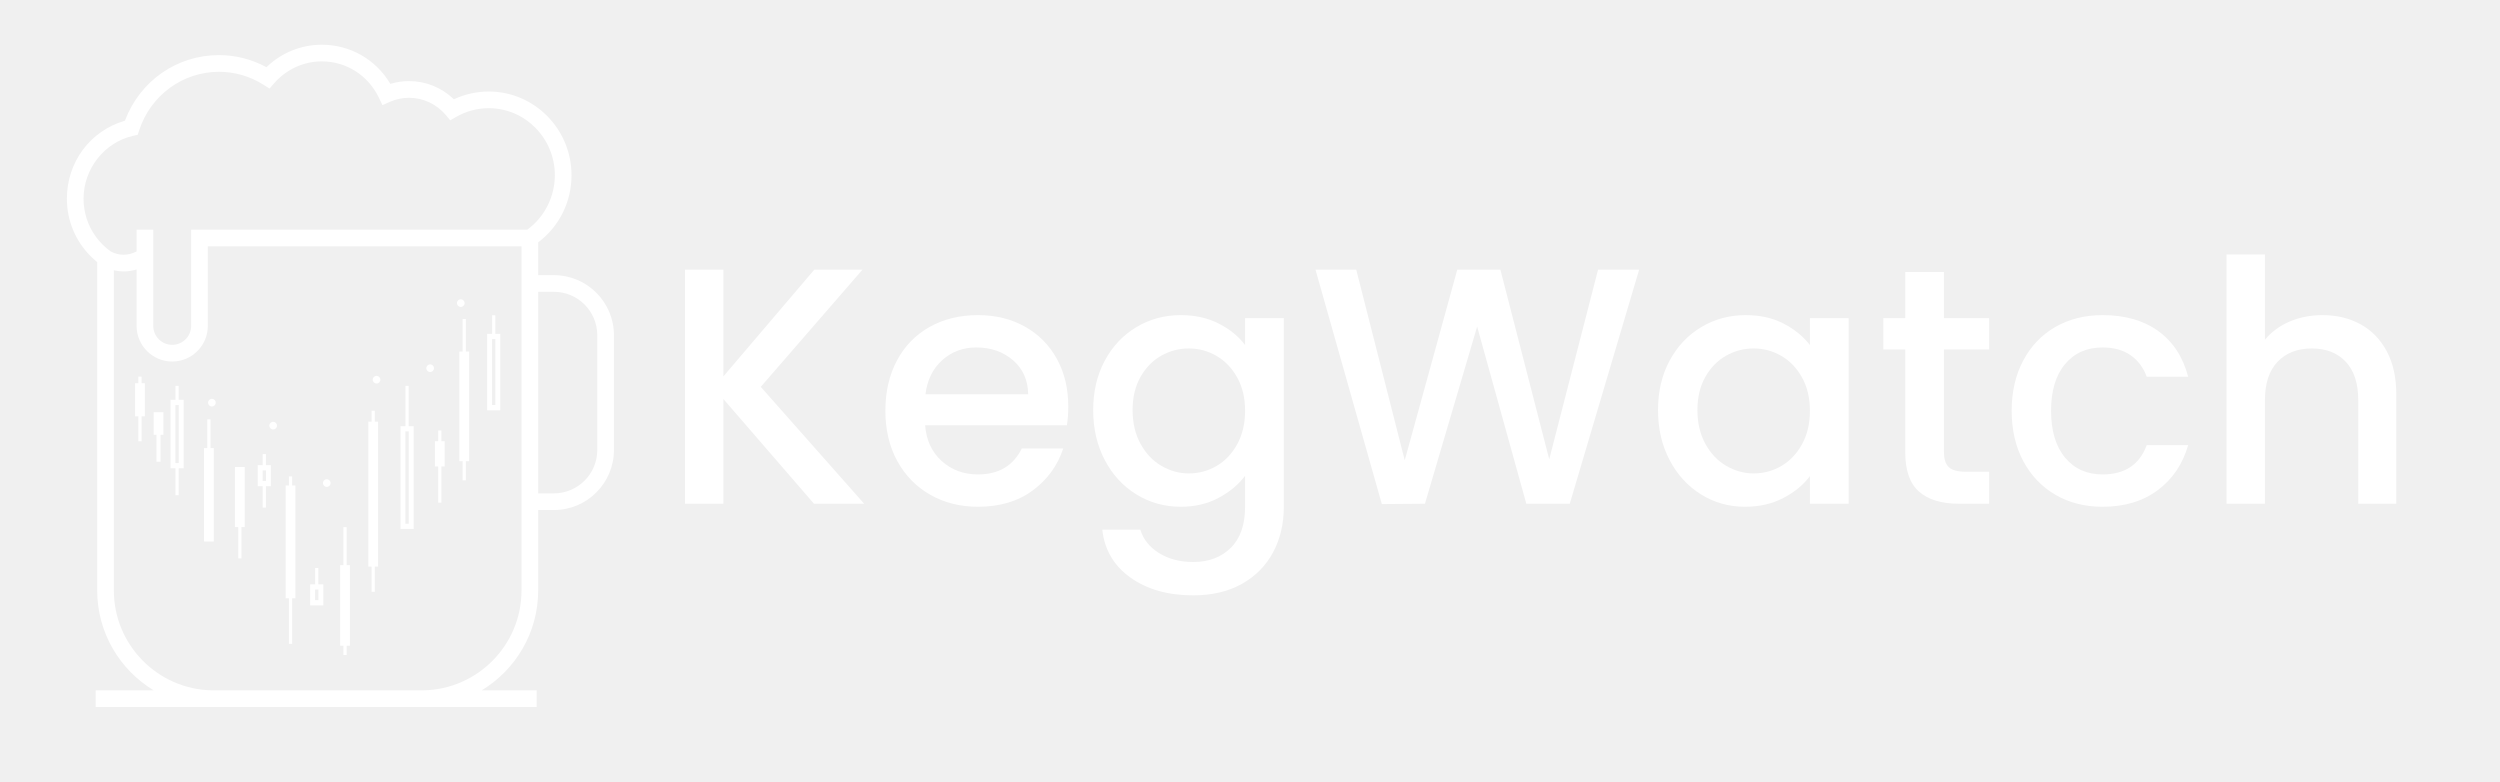
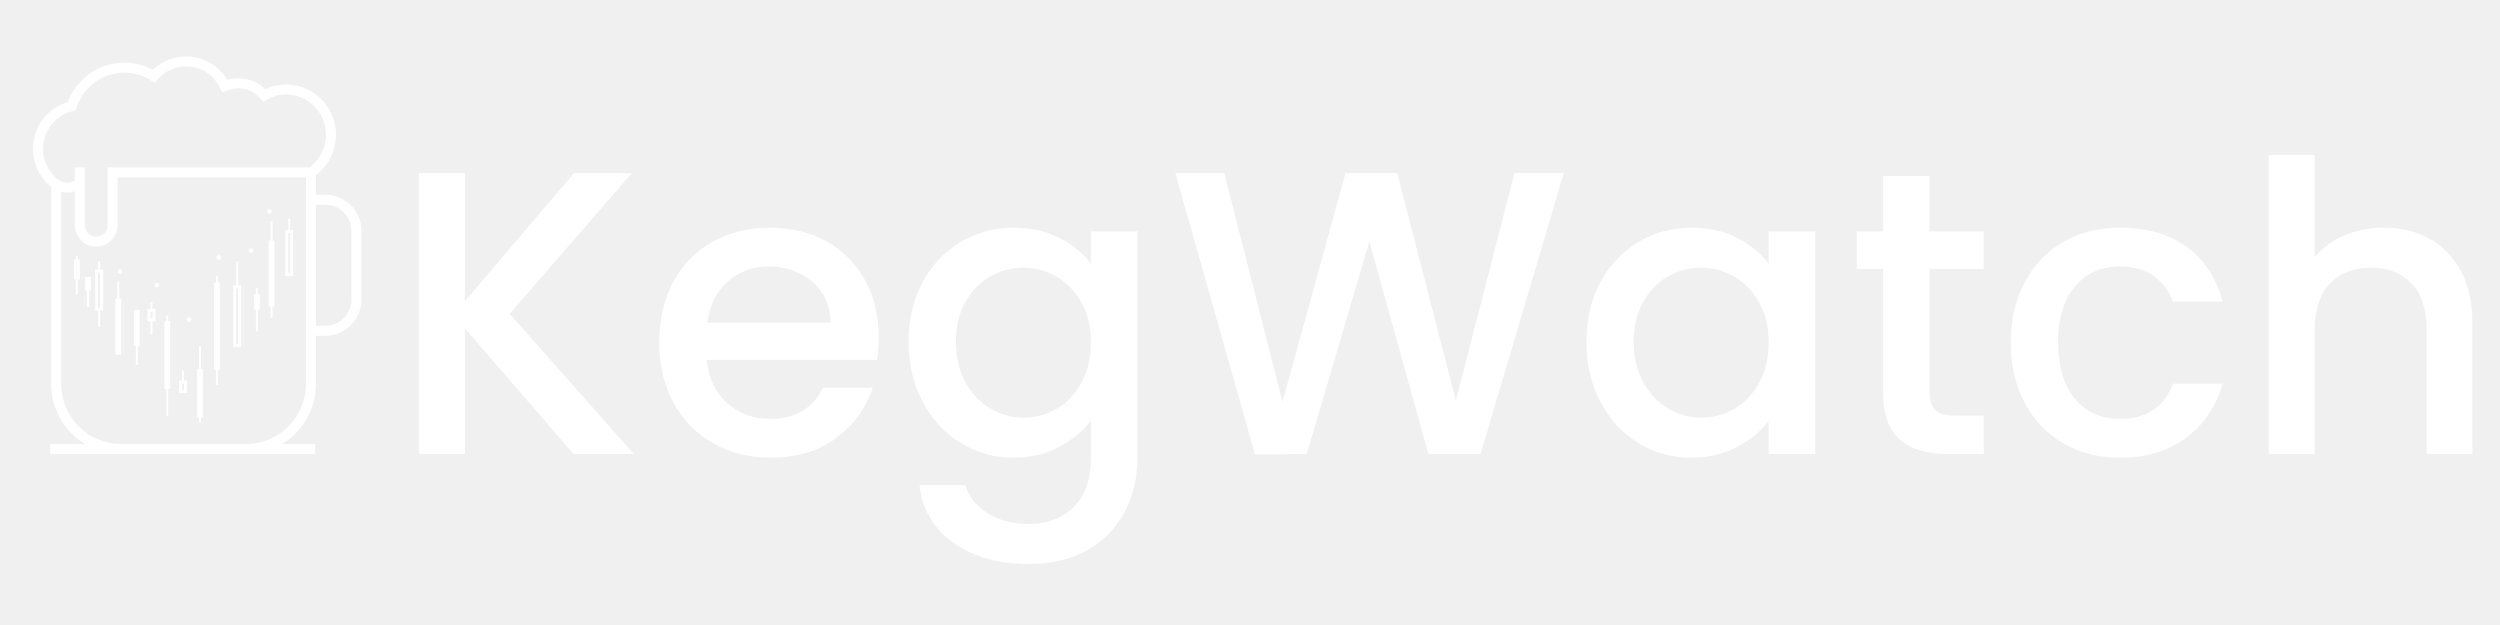
- <svg xmlns="http://www.w3.org/2000/svg" width="100%" height="100%" viewBox="0 0 2400 750" version="1.1" xml:space="preserve" style="fill-rule:evenodd;clip-rule:evenodd;stroke-linejoin:round;stroke-miterlimit:2;">
-   <g id="KegWatch" transform="matrix(1,0,0,1,-66.8973,-7.3763)">
+ <svg xmlns="http://www.w3.org/2000/svg" width="100%" height="100%" viewBox="0 0 2000 500" version="1.1" xml:space="preserve" style="fill-rule:evenodd;clip-rule:evenodd;stroke-linejoin:round;stroke-miterlimit:2;">
+   <g id="KegWatch" transform="matrix(1,0,0,1,-389.46,-127.723)">
    <g transform="matrix(4.16667,0,0,4.16667,-885.929,22.6121)">
      <path d="M416.218,112.403L395.343,88.27L395.343,112.403L386.497,112.403L386.497,58.47L395.343,58.47L395.343,83.07L416.296,58.47L427.393,58.47L403.957,85.476L427.781,112.403L416.218,112.403Z" style="fill:white;fill-rule:nonzero;" />
    </g>
    <g transform="matrix(4.16667,0,0,4.16667,-885.929,22.6121)">
      <path d="M465.572,87.183C465.521,83.924 464.356,81.312 462.08,79.345C459.803,77.38 456.984,76.397 453.622,76.397C450.568,76.397 447.957,77.366 445.784,79.306C443.611,81.247 442.317,83.873 441.904,87.183L465.572,87.183ZM474.496,94.323L441.826,94.323C442.084,97.737 443.352,100.479 445.628,102.548C447.904,104.618 450.698,105.652 454.009,105.652C458.769,105.652 462.131,103.661 464.098,99.677L473.643,99.677C472.349,103.609 470.008,106.83 466.62,109.338C463.23,111.848 459.027,113.101 454.009,113.101C449.922,113.101 446.261,112.184 443.029,110.347C439.795,108.511 437.26,105.924 435.424,102.587C433.587,99.25 432.669,95.384 432.669,90.986C432.669,86.589 433.562,82.721 435.346,79.384C437.131,76.047 439.64,73.474 442.874,71.663C446.106,69.853 449.819,68.947 454.009,68.947C458.045,68.947 461.64,69.827 464.796,71.585C467.951,73.345 470.409,75.815 472.168,78.996C473.927,82.178 474.807,85.839 474.807,89.977C474.807,91.581 474.702,93.03 474.496,94.323Z" style="fill:white;fill-rule:nonzero;" />
    </g>
    <g transform="matrix(4.16667,0,0,4.16667,-885.929,22.6121)">
      <path d="M513.723,83.303C512.507,81.13 510.916,79.475 508.95,78.337C506.983,77.199 504.862,76.629 502.587,76.629C500.31,76.629 498.188,77.186 496.224,78.298C494.257,79.411 492.666,81.04 491.451,83.187C490.234,85.334 489.627,87.882 489.627,90.83C489.627,93.779 490.234,96.367 491.451,98.591C492.666,100.815 494.271,102.509 496.263,103.673C498.253,104.837 500.361,105.419 502.587,105.419C504.862,105.419 506.983,104.851 508.95,103.712C510.916,102.575 512.507,100.906 513.723,98.707C514.938,96.509 515.546,93.934 515.546,90.986C515.546,88.037 514.938,85.476 513.723,83.303ZM509.532,70.926C512.093,72.245 514.098,73.888 515.546,75.853L515.546,69.645L524.471,69.645L524.471,113.101C524.471,117.033 523.643,120.538 521.987,123.617C520.331,126.694 517.938,129.113 514.809,130.872C511.679,132.63 507.941,133.511 503.596,133.511C497.801,133.511 492.989,132.153 489.162,129.437C485.333,126.721 483.16,123.035 482.644,118.378L491.412,118.378C492.084,120.602 493.52,122.4 495.719,123.772C497.917,125.142 500.542,125.828 503.596,125.828C507.165,125.828 510.049,124.742 512.248,122.569C514.445,120.396 515.546,117.24 515.546,113.101L515.546,105.962C514.044,107.98 512.016,109.675 509.454,111.045C506.894,112.415 503.983,113.101 500.725,113.101C496.999,113.101 493.597,112.158 490.52,110.269C487.441,108.381 485.01,105.743 483.226,102.354C481.44,98.967 480.548,95.125 480.548,90.83C480.548,86.537 481.44,82.735 483.226,79.423C485.01,76.113 487.441,73.539 490.52,71.702C493.597,69.866 496.999,68.947 500.725,68.947C504.034,68.947 506.972,69.607 509.532,70.926Z" style="fill:white;fill-rule:nonzero;" />
    </g>
    <g transform="matrix(4.16667,0,0,4.16667,-885.929,22.6121)">
      <path d="M606.339,58.47L590.354,112.403L580.343,112.403L569.013,71.585L556.985,112.403L547.052,112.481L531.765,58.47L541.154,58.47L552.329,102.392L564.435,58.47L574.367,58.47L585.62,102.16L596.872,58.47L606.339,58.47Z" style="fill:white;fill-rule:nonzero;" />
    </g>
    <g transform="matrix(4.16667,0,0,4.16667,-885.929,22.6121)">
      <path d="M643.859,83.303C642.644,81.13 641.053,79.475 639.087,78.337C637.12,77.199 634.999,76.629 632.724,76.629C630.446,76.629 628.325,77.186 626.36,78.298C624.394,79.411 622.803,81.04 621.588,83.187C620.371,85.334 619.764,87.882 619.764,90.83C619.764,93.779 620.371,96.367 621.588,98.591C622.803,100.815 624.407,102.509 626.399,103.673C628.39,104.837 630.498,105.419 632.724,105.419C634.999,105.419 637.12,104.851 639.087,103.712C641.053,102.575 642.644,100.906 643.859,98.707C645.074,96.509 645.683,93.934 645.683,90.986C645.683,88.037 645.074,85.476 643.859,83.303ZM613.362,79.423C615.146,76.113 617.578,73.539 620.656,71.702C623.733,69.866 627.136,68.947 630.861,68.947C634.224,68.947 637.159,69.607 639.669,70.926C642.178,72.245 644.182,73.888 645.683,75.853L645.683,69.645L654.607,69.645L654.607,112.403L645.683,112.403L645.683,106.04C644.182,108.058 642.139,109.739 639.553,111.084C636.965,112.429 634.016,113.101 630.706,113.101C627.032,113.101 623.67,112.158 620.618,110.269C617.564,108.381 615.146,105.743 613.362,102.354C611.577,98.967 610.685,95.125 610.685,90.83C610.685,86.537 611.577,82.735 613.362,79.423Z" style="fill:white;fill-rule:nonzero;" />
    </g>
    <g transform="matrix(4.16667,0,0,4.16667,-885.929,22.6121)">
      <path d="M676.567,76.862L676.567,100.53C676.567,102.134 676.942,103.285 677.693,103.983C678.442,104.682 679.723,105.031 681.534,105.031L686.967,105.031L686.967,112.403L679.982,112.403C675.998,112.403 672.946,111.472 670.825,109.61C668.703,107.747 667.644,104.721 667.644,100.53L667.644,76.862L662.6,76.862L662.6,69.645L667.644,69.645L667.644,59.014L676.567,59.014L676.567,69.645L686.967,69.645L686.967,76.862L676.567,76.862Z" style="fill:white;fill-rule:nonzero;" />
    </g>
    <g transform="matrix(4.16667,0,0,4.16667,-885.929,22.6121)">
      <path d="M694.843,79.384C696.627,76.047 699.098,73.474 702.253,71.663C705.408,69.853 709.03,68.947 713.117,68.947C718.29,68.947 722.571,70.177 725.961,72.633C729.349,75.091 731.638,78.596 732.828,83.148L723.283,83.148C722.507,81.027 721.266,79.372 719.559,78.181C717.852,76.992 715.704,76.397 713.117,76.397C709.496,76.397 706.611,77.677 704.465,80.238C702.317,82.799 701.244,86.382 701.244,90.986C701.244,95.591 702.317,99.186 704.465,101.772C706.611,104.359 709.496,105.652 713.117,105.652C718.239,105.652 721.627,103.401 723.283,98.901L732.828,98.901C731.587,103.246 729.259,106.7 725.844,109.26C722.43,111.821 718.188,113.101 713.117,113.101C709.03,113.101 705.408,112.184 702.253,110.347C699.098,108.511 696.627,105.924 694.843,102.587C693.058,99.25 692.165,95.384 692.165,90.986C692.165,86.589 693.058,82.721 694.843,79.384Z" style="fill:white;fill-rule:nonzero;" />
    </g>
    <g transform="matrix(4.16667,0,0,4.16667,-885.929,22.6121)">
      <path d="M772.521,71.042C775.081,72.439 777.099,74.509 778.573,77.25C780.048,79.993 780.784,83.303 780.784,87.183L780.784,112.403L772.016,112.403L772.016,88.502C772.016,84.675 771.058,81.739 769.145,79.695C767.229,77.652 764.617,76.629 761.307,76.629C757.995,76.629 755.37,77.652 753.431,79.695C751.49,81.739 750.521,84.675 750.521,88.502L750.521,112.403L741.674,112.403L741.674,54.979L750.521,54.979L750.521,74.612C752.021,72.802 753.921,71.405 756.224,70.421C758.525,69.439 761.047,68.947 763.79,68.947C767.049,68.947 769.959,69.645 772.521,71.042Z" style="fill:white;fill-rule:nonzero;" />
    </g>
  </g>
-   <g id="Beer-Mug" transform="matrix(0.882205,0,0,0.882205,-722.897,18.9804)">
+   <g id="Beer-Mug" transform="matrix(0.441373,0,0,0.441373,-367.407,33.1527)">
    <g transform="matrix(4.16667,0,0,4.16667,-1333.33,-4215.85)">
      <path d="M566.581,1066.62L566.581,1091.76C566.581,1094.48 564.361,1096.7 561.634,1096.7C558.906,1096.7 556.687,1094.48 556.687,1091.76L556.687,1066.62L552.333,1066.62L552.333,1072.3L552.224,1072.36C551.143,1072.89 550.038,1073.17 548.937,1073.17C547.801,1073.17 546.702,1072.89 545.603,1072.33C544.103,1071.27 542.785,1069.96 541.686,1068.45C539.589,1065.56 538.481,1062.12 538.481,1058.52C538.481,1050.72 543.929,1043.81 551.435,1042.11L552.639,1041.83L553.016,1040.66C556.004,1031.52 564.382,1025.39 573.863,1025.39C577.953,1025.39 581.967,1026.56 585.471,1028.77L587.043,1029.77L588.271,1028.37C591.434,1024.75 595.963,1022.67 600.696,1022.67C607.104,1022.67 612.826,1026.32 615.629,1032.19L616.544,1034.1L618.475,1033.24C620.084,1032.53 621.774,1032.18 623.5,1032.18C627.174,1032.18 630.663,1033.81 633.071,1036.66L634.239,1038.06L635.813,1037.16C638.402,1035.68 641.334,1034.89 644.294,1034.89C653.817,1034.89 661.565,1042.75 661.565,1052.41C661.565,1057.99 658.896,1063.29 654.424,1066.58L654.372,1066.62L566.581,1066.62ZM572.014,1186.93C557.846,1186.67 546.396,1175.08 546.396,1160.85L546.396,1077.21L546.638,1077.27C548.452,1077.67 550.33,1077.6 552.08,1077.08L552.333,1077.01L552.333,1091.76C552.333,1096.88 556.506,1101.06 561.634,1101.06C566.762,1101.06 570.935,1096.88 570.935,1091.76L570.935,1070.98L652.858,1070.98L652.858,1160.85C652.858,1175.08 641.409,1186.67 627.241,1186.93L572.014,1186.93ZM661.32,1135.49L657.212,1135.49L657.212,1082.85L661.32,1082.85C667.565,1082.85 672.646,1087.93 672.646,1094.18L672.646,1124.16C672.646,1130.41 667.565,1135.49 661.32,1135.49ZM661.32,1078.5L657.212,1078.5L657.212,1069.94L657.289,1069.88C662.773,1065.69 665.919,1059.33 665.919,1052.41C665.919,1040.35 656.218,1030.54 644.294,1030.54C641.229,1030.54 638.127,1031.22 635.321,1032.51L635.199,1032.57L635.103,1032.48C631.951,1029.48 627.831,1027.82 623.5,1027.82C621.88,1027.82 620.285,1028.05 618.76,1028.5L618.613,1028.55L618.534,1028.42C614.714,1022.09 608.045,1018.32 600.696,1018.32C595.347,1018.32 590.251,1020.37 586.347,1024.09L586.243,1024.19L586.117,1024.12C582.353,1022.1 578.114,1021.03 573.863,1021.03C562.893,1021.03 553.259,1027.72 549.321,1038.07L549.285,1038.16L549.192,1038.19C540.183,1040.84 534.128,1049.01 534.128,1058.52C534.128,1064.18 536.312,1069.49 540.276,1073.49C540.831,1074.05 541.4,1074.57 541.97,1075.03L542.044,1075.09L542.044,1160.85C542.044,1171.9 547.963,1181.59 556.796,1186.93L541.647,1186.93L541.647,1191.29L656.815,1191.29L656.815,1186.93L642.459,1186.93C651.293,1181.59 657.212,1171.9 657.212,1160.85L657.212,1139.84L661.32,1139.84C669.966,1139.84 677,1132.81 677,1124.16L677,1094.18C677,1085.53 669.966,1078.5 661.32,1078.5Z" style="fill:white;fill-rule:nonzero;" />
    </g>
    <g transform="matrix(4.16667,0,0,4.16667,-1333.33,-4215.85)">
      <path d="M556.786,1120.19L557.529,1120.19L557.529,1127.23L558.592,1127.23L558.592,1120.19L559.336,1120.19L559.336,1114.29L556.786,1114.29L556.786,1120.19Z" style="fill:white;fill-rule:nonzero;" />
    </g>
    <g transform="matrix(4.16667,0,0,4.16667,-1333.33,-4215.85)">
      <path d="M578.024,1144.29L578.88,1144.29L578.88,1152.47L579.72,1152.47L579.72,1144.29L580.574,1144.29L580.574,1128.61L578.024,1128.61L578.024,1144.29Z" style="fill:white;fill-rule:nonzero;" />
    </g>
    <g transform="matrix(4.16667,0,0,4.16667,-1333.33,-4215.85)">
      <path d="M553.633,1105L552.793,1105L552.793,1106.71L551.938,1106.71L551.938,1115.37L552.793,1115.37L552.793,1121.89L553.633,1121.89L553.633,1115.37L554.487,1115.37L554.487,1106.71L553.633,1106.71L553.633,1105Z" style="fill:white;fill-rule:nonzero;" />
    </g>
    <g transform="matrix(4.16667,0,0,4.16667,-1333.33,-4215.85)">
      <path d="M563.344,1112.42L563.344,1127.57L562.471,1127.57L562.471,1112.42L563.344,1112.42ZM563.328,1107.42L562.486,1107.42L562.486,1111.05L561.192,1111.05L561.192,1128.94L562.486,1128.94L562.486,1135.97L563.328,1135.97L563.328,1128.94L564.631,1128.94L564.631,1111.05L563.328,1111.05L563.328,1107.42Z" style="fill:white;fill-rule:nonzero;" />
    </g>
    <g transform="matrix(4.16667,0,0,4.16667,-1333.33,-4215.85)">
      <path d="M571.635,1116.16L570.795,1116.16L570.795,1123.66L569.939,1123.66L569.939,1148.06L572.489,1148.06L572.489,1123.66L571.635,1123.66L571.635,1116.16Z" style="fill:white;fill-rule:nonzero;" />
    </g>
    <g transform="matrix(4.16667,0,0,4.16667,-1333.33,-4215.85)">
      <path d="M586.124,1129.49L586.124,1132.25L585.251,1132.25L585.251,1129.49L586.124,1129.49ZM586.107,1125.23L585.267,1125.23L585.267,1128.12L583.964,1128.12L583.964,1133.62L585.267,1133.62L585.267,1139.21L586.107,1139.21L586.107,1133.62L587.402,1133.62L587.402,1128.12L586.107,1128.12L586.107,1125.23Z" style="fill:white;fill-rule:nonzero;" />
    </g>
    <g transform="matrix(4.16667,0,0,4.16667,-1333.33,-4215.85)">
      <path d="M592.954,1131.05L592.113,1131.05L592.113,1133.43L591.259,1133.43L591.259,1162.89L592.113,1162.89L592.113,1174.79L592.954,1174.79L592.954,1162.89L593.809,1162.89L593.809,1133.43L592.954,1133.43L592.954,1131.05Z" style="fill:white;fill-rule:nonzero;" />
    </g>
    <g transform="matrix(4.16667,0,0,4.16667,-1333.33,-4215.85)">
      <path d="M607.188,1144.31L606.348,1144.31L606.348,1154.23L605.493,1154.23L605.493,1175.28L606.348,1175.28L606.348,1177.71L607.188,1177.71L607.188,1175.28L608.043,1175.28L608.043,1154.23L607.188,1154.23L607.188,1144.31Z" style="fill:white;fill-rule:nonzero;" />
    </g>
    <g transform="matrix(4.16667,0,0,4.16667,-1333.33,-4215.85)">
      <path d="M598.942,1163.38L598.942,1160.61L599.815,1160.61L599.815,1163.38L598.942,1163.38ZM599.8,1154.98L598.958,1154.98L598.958,1159.25L597.664,1159.25L597.664,1164.75L601.103,1164.75L601.103,1159.25L599.8,1159.25L599.8,1154.98Z" style="fill:white;fill-rule:nonzero;" />
    </g>
    <g transform="matrix(4.16667,0,0,4.16667,-1333.33,-4215.85)">
      <path d="M614.545,1113.91L613.705,1113.91L613.705,1116.76L612.851,1116.76L612.851,1154.62L613.705,1154.62L613.705,1161.2L614.545,1161.2L614.545,1154.62L615.4,1154.62L615.4,1116.76L614.545,1116.76L614.545,1113.91Z" style="fill:white;fill-rule:nonzero;" />
    </g>
    <g transform="matrix(4.16667,0,0,4.16667,-1333.33,-4215.85)">
      <path d="M622.537,1143.42L622.537,1119.3L623.411,1119.3L623.411,1143.42L622.537,1143.42ZM623.396,1107.42L622.554,1107.42L622.554,1117.94L621.26,1117.94L621.26,1144.78L624.697,1144.78L624.697,1117.94L623.396,1117.94L623.396,1107.42Z" style="fill:white;fill-rule:nonzero;" />
    </g>
    <g transform="matrix(4.16667,0,0,4.16667,-1333.33,-4215.85)">
      <path d="M631.937,1119.07L631.097,1119.07L631.097,1121.86L630.241,1121.86L630.241,1128.46L631.097,1128.46L631.097,1137.91L631.937,1137.91L631.937,1128.46L632.791,1128.46L632.791,1121.86L631.937,1121.86L631.937,1119.07Z" style="fill:white;fill-rule:nonzero;" />
    </g>
    <g transform="matrix(4.16667,0,0,4.16667,-1333.33,-4215.85)">
      <path d="M638.322,1089.95L637.482,1089.95L637.482,1098.45L636.627,1098.45L636.627,1127.08L637.482,1127.08L637.482,1132.09L638.322,1132.09L638.322,1127.08L639.178,1127.08L639.178,1098.45L638.322,1098.45L638.322,1089.95Z" style="fill:white;fill-rule:nonzero;" />
    </g>
    <g transform="matrix(4.16667,0,0,4.16667,-1333.33,-4215.85)">
      <path d="M645.165,1112.42L645.165,1095.2L646.03,1095.2L646.03,1112.42L645.165,1112.42ZM647.317,1093.83L646.015,1093.83L646.015,1088.98L645.182,1088.98L645.182,1093.83L643.879,1093.83L643.879,1113.8L647.317,1113.8L647.317,1093.83Z" style="fill:white;fill-rule:nonzero;" />
    </g>
    <g transform="matrix(4.16667,0,0,4.16667,-1333.33,-4215.85)">
      <path d="M589,1117.8C589,1118.36 588.553,1118.8 588,1118.8C587.447,1118.8 587,1118.36 587,1117.8C587,1117.25 587.447,1116.8 588,1116.8C588.553,1116.8 589,1117.25 589,1117.8Z" style="fill:white;fill-rule:nonzero;" />
    </g>
    <g transform="matrix(4.16667,0,0,4.16667,-1333.33,-4215.85)">
      <path d="M603,1132.8C603,1133.36 602.553,1133.8 602,1133.8C601.447,1133.8 601,1133.36 601,1132.8C601,1132.25 601.447,1131.8 602,1131.8C602.553,1131.8 603,1132.25 603,1132.8Z" style="fill:white;fill-rule:nonzero;" />
    </g>
    <g transform="matrix(4.16667,0,0,4.16667,-1333.33,-4215.85)">
      <path d="M616,1105.8C616,1106.36 615.553,1106.8 615,1106.8C614.447,1106.8 614,1106.36 614,1105.8C614,1105.25 614.447,1104.8 615,1104.8C615.553,1104.8 616,1105.25 616,1105.8Z" style="fill:white;fill-rule:nonzero;" />
    </g>
    <g transform="matrix(4.16667,0,0,4.16667,-1333.33,-4215.85)">
      <path d="M630,1102.8C630,1103.36 629.553,1103.8 629,1103.8C628.447,1103.8 628,1103.36 628,1102.8C628,1102.25 628.447,1101.8 629,1101.8C629.553,1101.8 630,1102.25 630,1102.8Z" style="fill:white;fill-rule:nonzero;" />
    </g>
    <g transform="matrix(4.16667,0,0,4.16667,-1333.33,-4215.85)">
      <path d="M638,1085.8C638,1086.36 637.553,1086.8 637,1086.8C636.447,1086.8 636,1086.36 636,1085.8C636,1085.25 636.447,1084.8 637,1084.8C637.553,1084.8 638,1085.25 638,1085.8Z" style="fill:white;fill-rule:nonzero;" />
    </g>
    <g transform="matrix(4.16667,0,0,4.16667,-1333.33,-4215.85)">
      <path d="M573,1111.8C573,1112.36 572.553,1112.8 572,1112.8C571.447,1112.8 571,1112.36 571,1111.8C571,1111.25 571.447,1110.8 572,1110.8C572.553,1110.8 573,1111.25 573,1111.8Z" style="fill:white;fill-rule:nonzero;" />
    </g>
  </g>
</svg>
